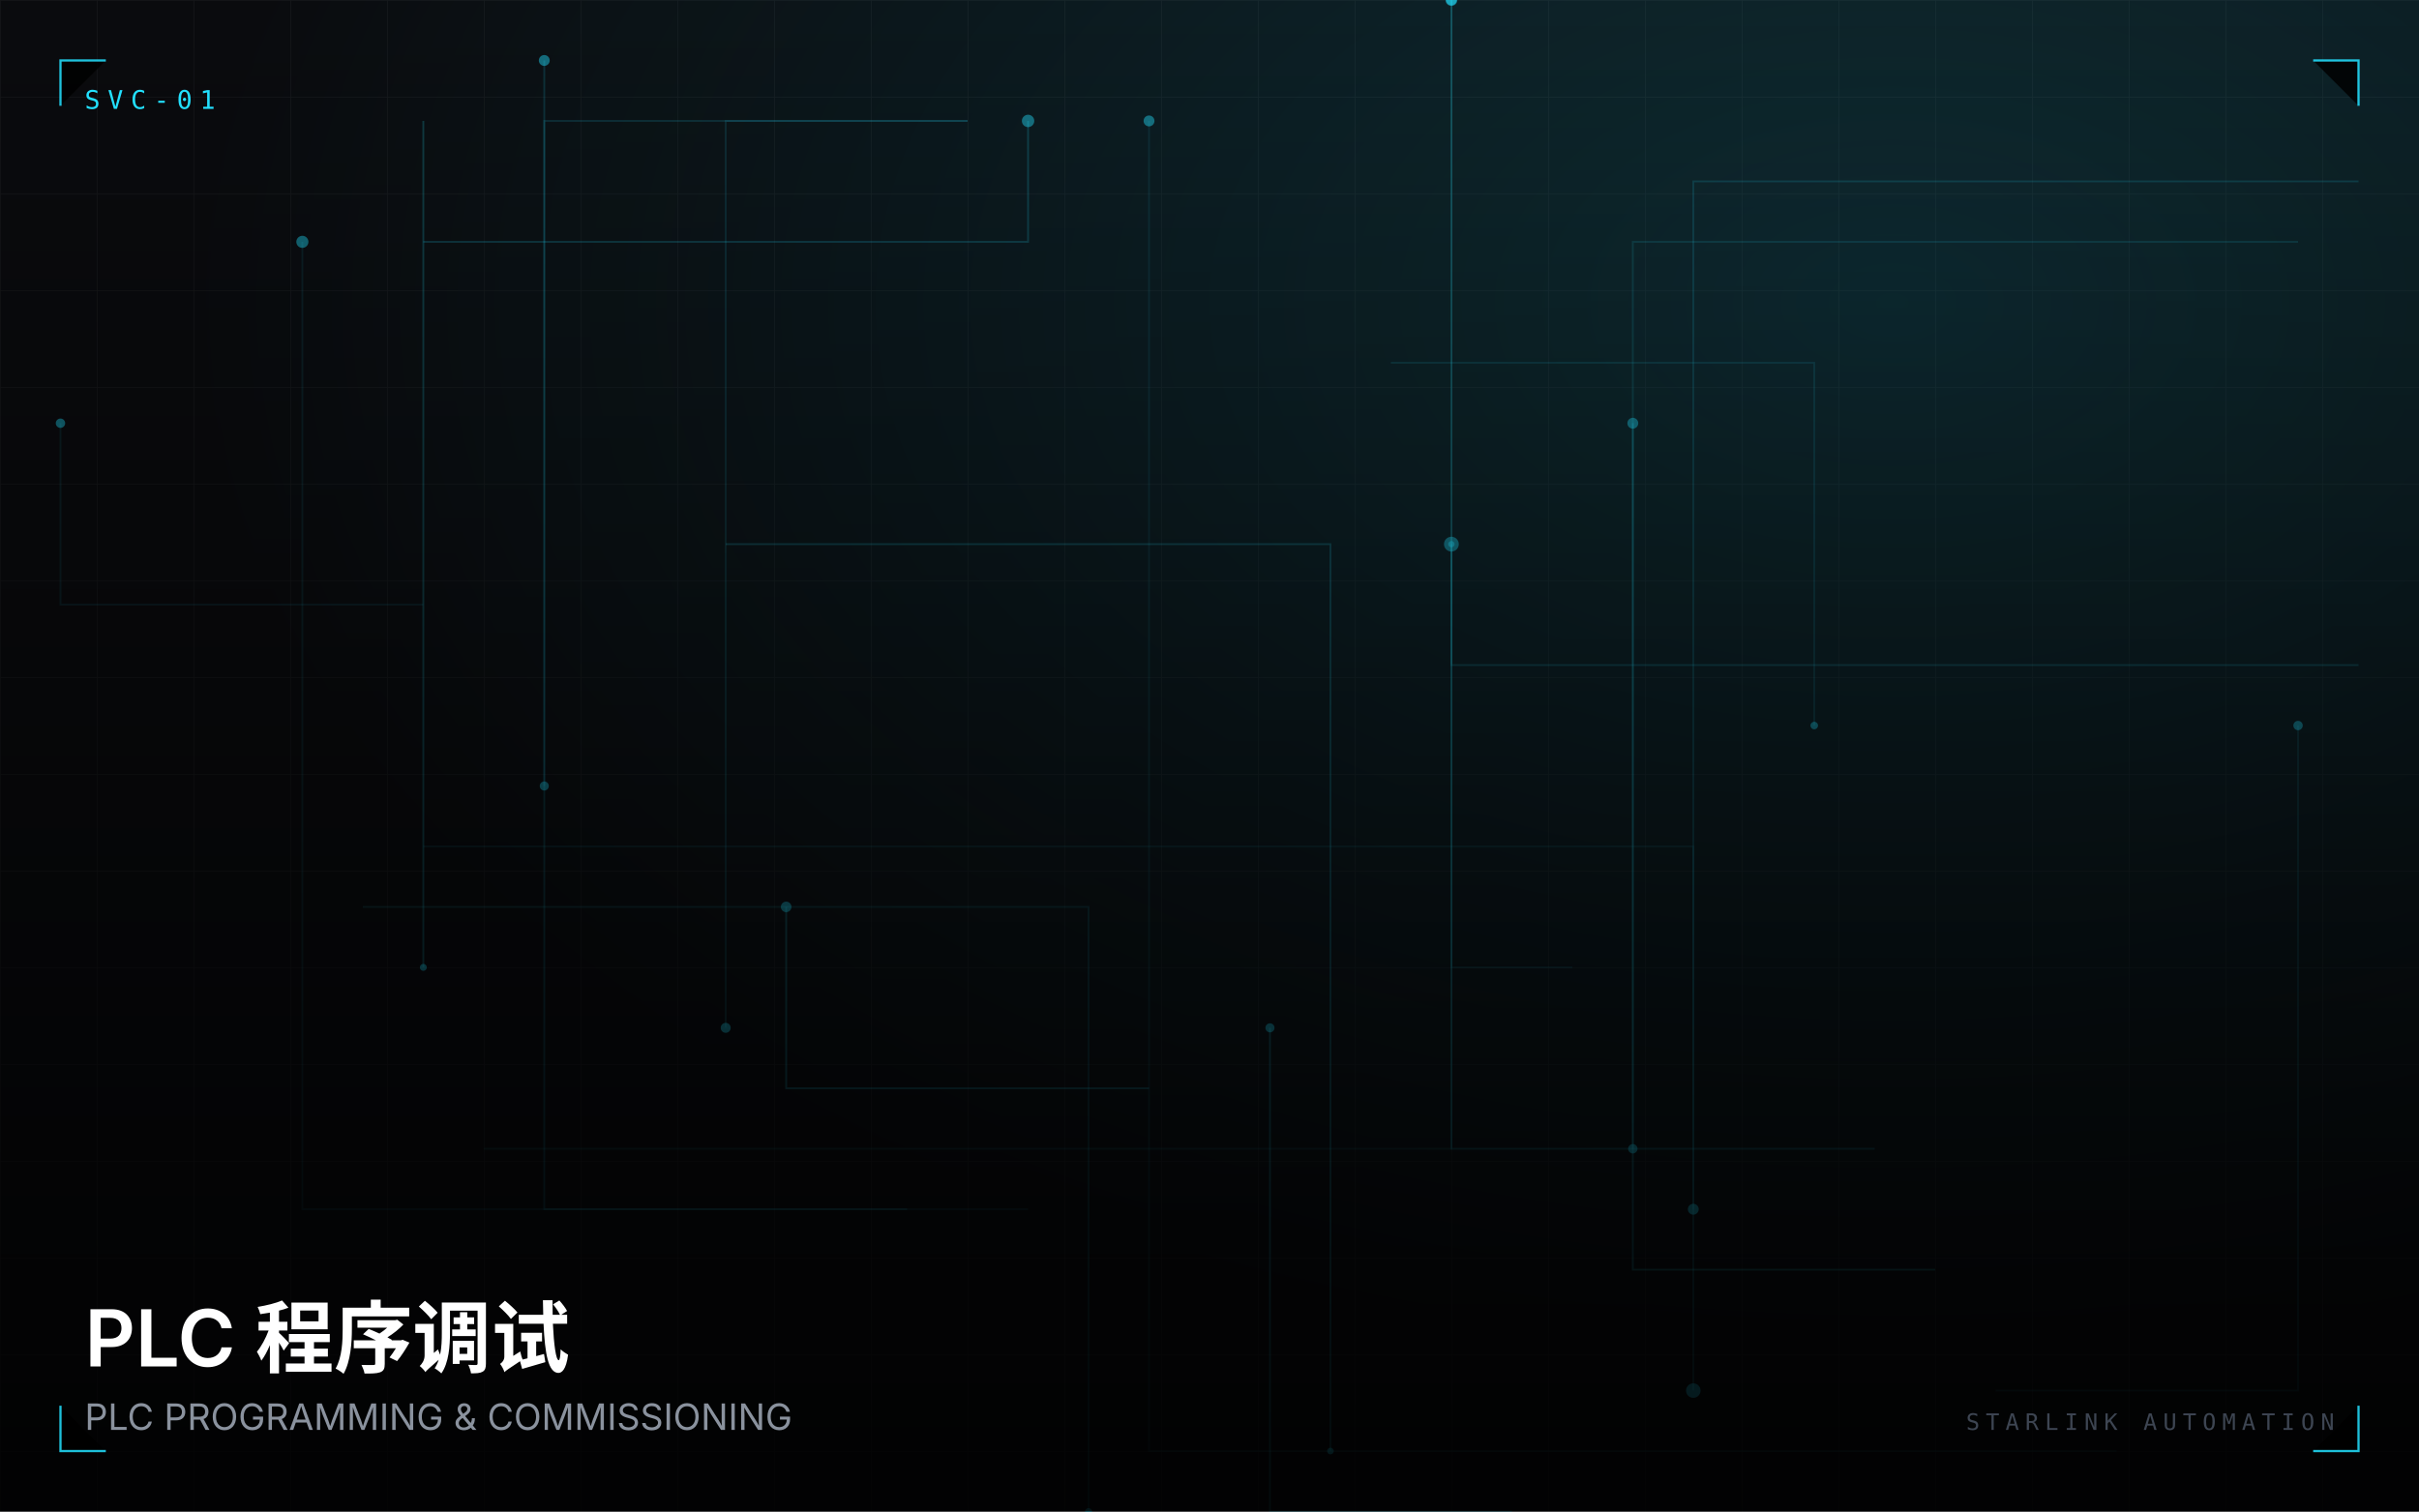
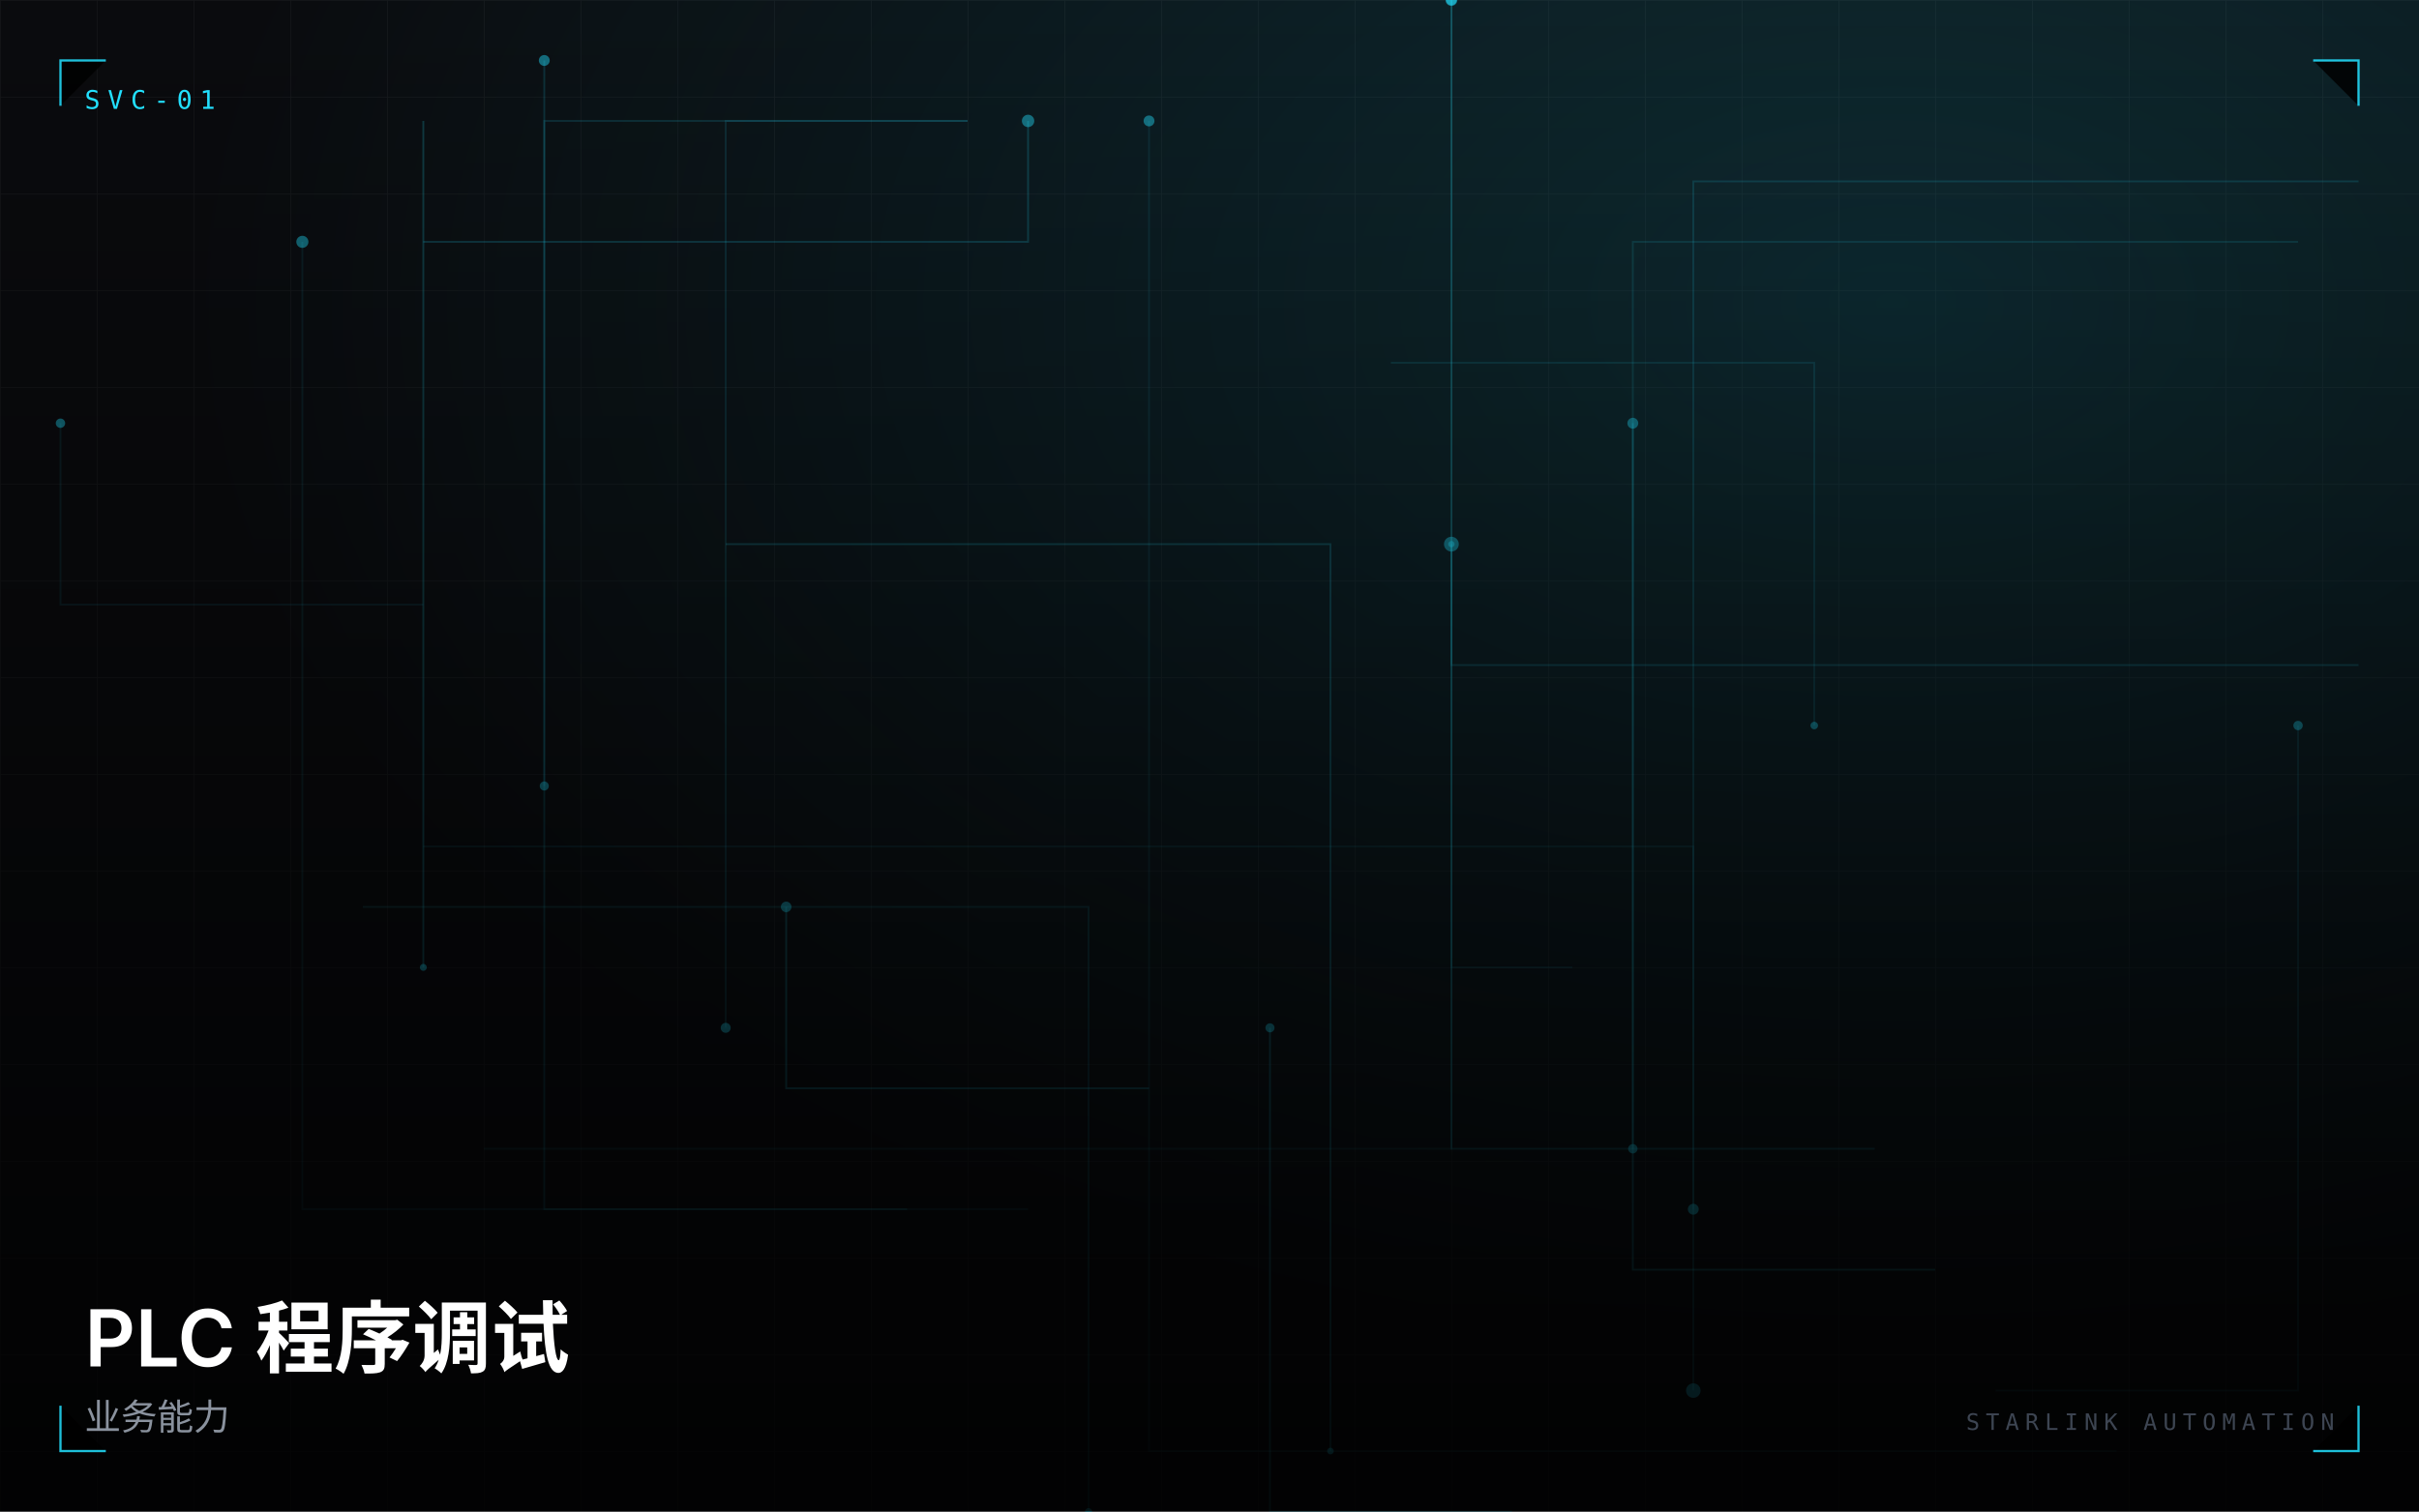
<svg xmlns="http://www.w3.org/2000/svg" width="1600" height="1000" viewBox="0 0 1600 1000" role="img" aria-label="PLC 程序调试">
  <defs>
    <pattern id="g" width="64" height="64" patternUnits="userSpaceOnUse">
      <path d="M64 0H0V64" fill="none" stroke="rgba(255,255,255,0.05)" stroke-width="1" />
    </pattern>
    <linearGradient id="v" x1="0" y1="0" x2="0" y2="1">
      <stop offset="0%" stop-color="#000000" stop-opacity="0" />
      <stop offset="100%" stop-color="#000000" stop-opacity="0.82" />
    </linearGradient>
    <radialGradient id="glow" cx="0.78" cy="0.2" r="0.7">
      <stop offset="0%" stop-color="#22e0ff" stop-opacity="0.16" />
      <stop offset="100%" stop-color="#22e0ff" stop-opacity="0" />
    </radialGradient>
  </defs>
  <rect width="1600" height="1000" fill="#0a0b0e" />
  <rect width="1600" height="1000" fill="url(#g)" />
  <rect width="1600" height="1000" fill="url(#glow)" />
  <path d="M1000 1000 H840 V680" fill="none" stroke="rgba(34,224,255,0.22)" stroke-width="1.2" />
  <circle cx="840" cy="680" r="3.0" fill="rgba(34,224,255,0.45)" />
  <path d="M600 800 H360 V40" fill="none" stroke="rgba(34,224,255,0.16)" stroke-width="1.2" />
  <circle cx="360" cy="40" r="3.6" fill="rgba(34,224,255,0.45)" />
  <path d="M760 720 H520 V600" fill="none" stroke="rgba(34,224,255,0.22)" stroke-width="1.2" />
  <circle cx="520" cy="600" r="3.5" fill="rgba(34,224,255,0.45)" />
  <path d="M1560 440 H960 V360" fill="none" stroke="rgba(34,224,255,0.18)" stroke-width="1.2" />
  <circle cx="960" cy="360" r="4.9" fill="rgba(34,224,255,0.45)" />
  <path d="M640 80 H480 V680" fill="none" stroke="rgba(34,224,255,0.13)" stroke-width="1.2" />
  <circle cx="480" cy="680" r="3.3" fill="rgba(34,224,255,0.45)" />
  <path d="M1520 160 H1080 V760" fill="none" stroke="rgba(34,224,255,0.14)" stroke-width="1.2" />
  <circle cx="1080" cy="760" r="3.1" fill="rgba(34,224,255,0.45)" />
  <path d="M280 160 H680 V80" fill="none" stroke="rgba(34,224,255,0.20)" stroke-width="1.2" />
  <circle cx="680" cy="80" r="4.1" fill="rgba(34,224,255,0.45)" />
  <path d="M280 400 H40 V280" fill="none" stroke="rgba(34,224,255,0.09)" stroke-width="1.2" />
  <circle cx="40" cy="280" r="3.1" fill="rgba(34,224,255,0.45)" />
  <path d="M240 600 H720 V1000" fill="none" stroke="rgba(34,224,255,0.13)" stroke-width="1.2" />
  <circle cx="720" cy="1000" r="2.3" fill="rgba(34,224,255,0.45)" />
  <path d="M1240 760 H960 V0" fill="none" stroke="rgba(34,224,255,0.17)" stroke-width="1.2" />
  <circle cx="960" cy="0" r="3.9" fill="rgba(34,224,255,0.45)" />
  <path d="M280 560 H1120 V800" fill="none" stroke="rgba(34,224,255,0.09)" stroke-width="1.2" />
  <circle cx="1120" cy="800" r="3.6" fill="rgba(34,224,255,0.45)" />
  <path d="M1560 120 H1120 V920" fill="none" stroke="rgba(34,224,255,0.16)" stroke-width="1.2" />
  <circle cx="1120" cy="920" r="4.8" fill="rgba(34,224,255,0.45)" />
  <path d="M1040 640 H960 V0" fill="none" stroke="rgba(34,224,255,0.11)" stroke-width="1.2" />
  <circle cx="960" cy="0" r="3.5" fill="rgba(34,224,255,0.45)" />
  <path d="M1320 920 H1520 V480" fill="none" stroke="rgba(34,224,255,0.12)" stroke-width="1.2" />
  <circle cx="1520" cy="480" r="3.1" fill="rgba(34,224,255,0.45)" />
  <path d="M1280 840 H1080 V280" fill="none" stroke="rgba(34,224,255,0.22)" stroke-width="1.2" />
  <circle cx="1080" cy="280" r="3.6" fill="rgba(34,224,255,0.45)" />
  <path d="M1400 960 H760 V80" fill="none" stroke="rgba(34,224,255,0.09)" stroke-width="1.2" />
  <circle cx="760" cy="80" r="3.6" fill="rgba(34,224,255,0.45)" />
  <path d="M320 760 H960 V360" fill="none" stroke="rgba(34,224,255,0.10)" stroke-width="1.2" />
  <circle cx="960" cy="360" r="2.1" fill="rgba(34,224,255,0.45)" />
  <path d="M480 360 H880 V960" fill="none" stroke="rgba(34,224,255,0.21)" stroke-width="1.2" />
  <circle cx="880" cy="960" r="2.2" fill="rgba(34,224,255,0.45)" />
  <path d="M680 800 H200 V160" fill="none" stroke="rgba(34,224,255,0.09)" stroke-width="1.2" />
  <circle cx="200" cy="160" r="4.0" fill="rgba(34,224,255,0.45)" />
  <path d="M280 80 H280 V640" fill="none" stroke="rgba(34,224,255,0.21)" stroke-width="1.2" />
  <circle cx="280" cy="640" r="2.3" fill="rgba(34,224,255,0.45)" />
  <path d="M640 80 H360 V520" fill="none" stroke="rgba(34,224,255,0.15)" stroke-width="1.2" />
  <circle cx="360" cy="520" r="3.0" fill="rgba(34,224,255,0.45)" />
  <path d="M920 240 H1200 V480" fill="none" stroke="rgba(34,224,255,0.13)" stroke-width="1.2" />
  <circle cx="1200" cy="480" r="2.5" fill="rgba(34,224,255,0.45)" />
  <rect width="1600" height="1000" fill="url(#v)" />
  <g stroke="#22e0ff" stroke-width="1.5" opacity="0.85">
    <path d="M40 70V40H70" />
    <path d="M1530 40H1560V70" />
    <path d="M40 930V960H70" />
    <path d="M1530 960H1560V930" />
  </g>
  <text x="56" y="72" font-family="ui-monospace,SFMono-Regular,Menlo,monospace" font-size="17" letter-spacing="5" fill="#22e0ff">SVC-01</text>
  <text x="56" y="904" font-family="-apple-system,'PingFang SC','Microsoft YaHei',sans-serif" font-size="52" font-weight="600" fill="#ffffff">PLC 程序调试</text>
-   <text x="56" y="946" font-family="-apple-system,'PingFang SC','Microsoft YaHei',sans-serif" font-size="24" fill="#8a929e">PLC PROGRAMMING &amp; COMMISSIONING</text>
+   <text x="56" y="946" font-family="-apple-system,'PingFang SC','Microsoft YaHei',sans-serif" font-size="24" fill="#8a929e">业务能力</text>
  <text x="1544" y="946" text-anchor="end" font-family="ui-monospace,SFMono-Regular,Menlo,monospace" font-size="15" letter-spacing="4" fill="#3d4552">STARLINK AUTOMATION</text>
</svg>
